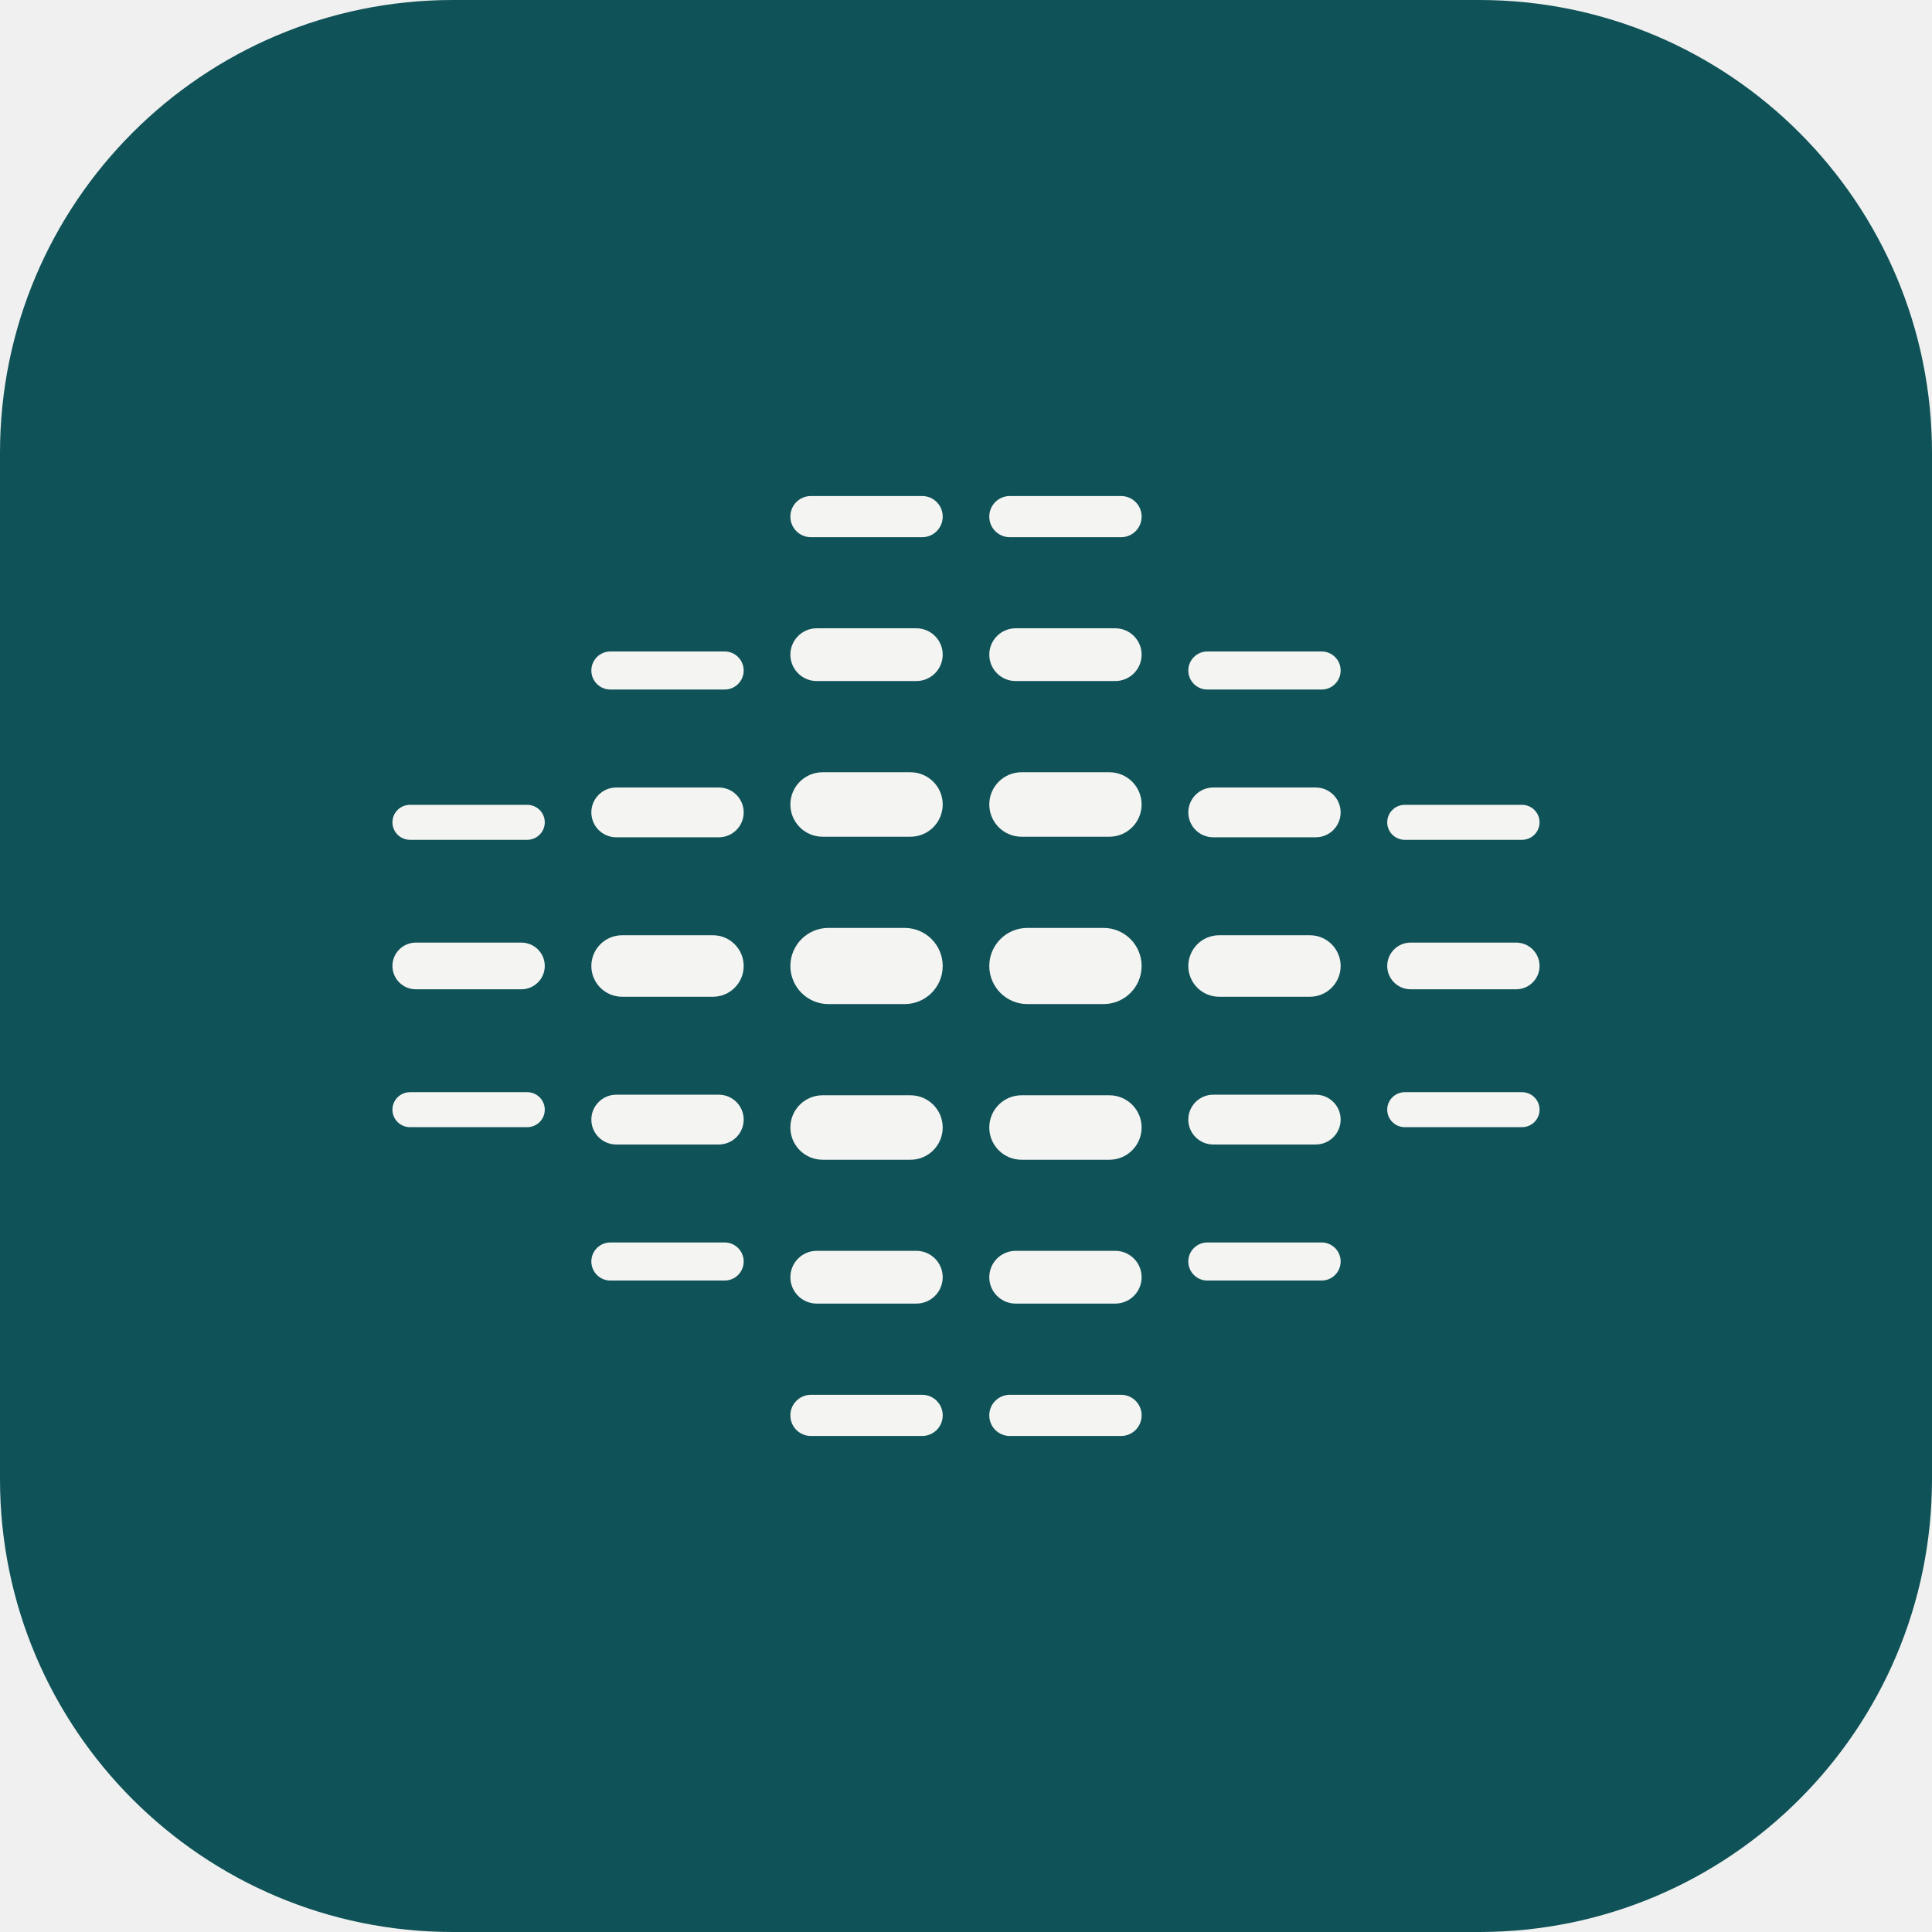
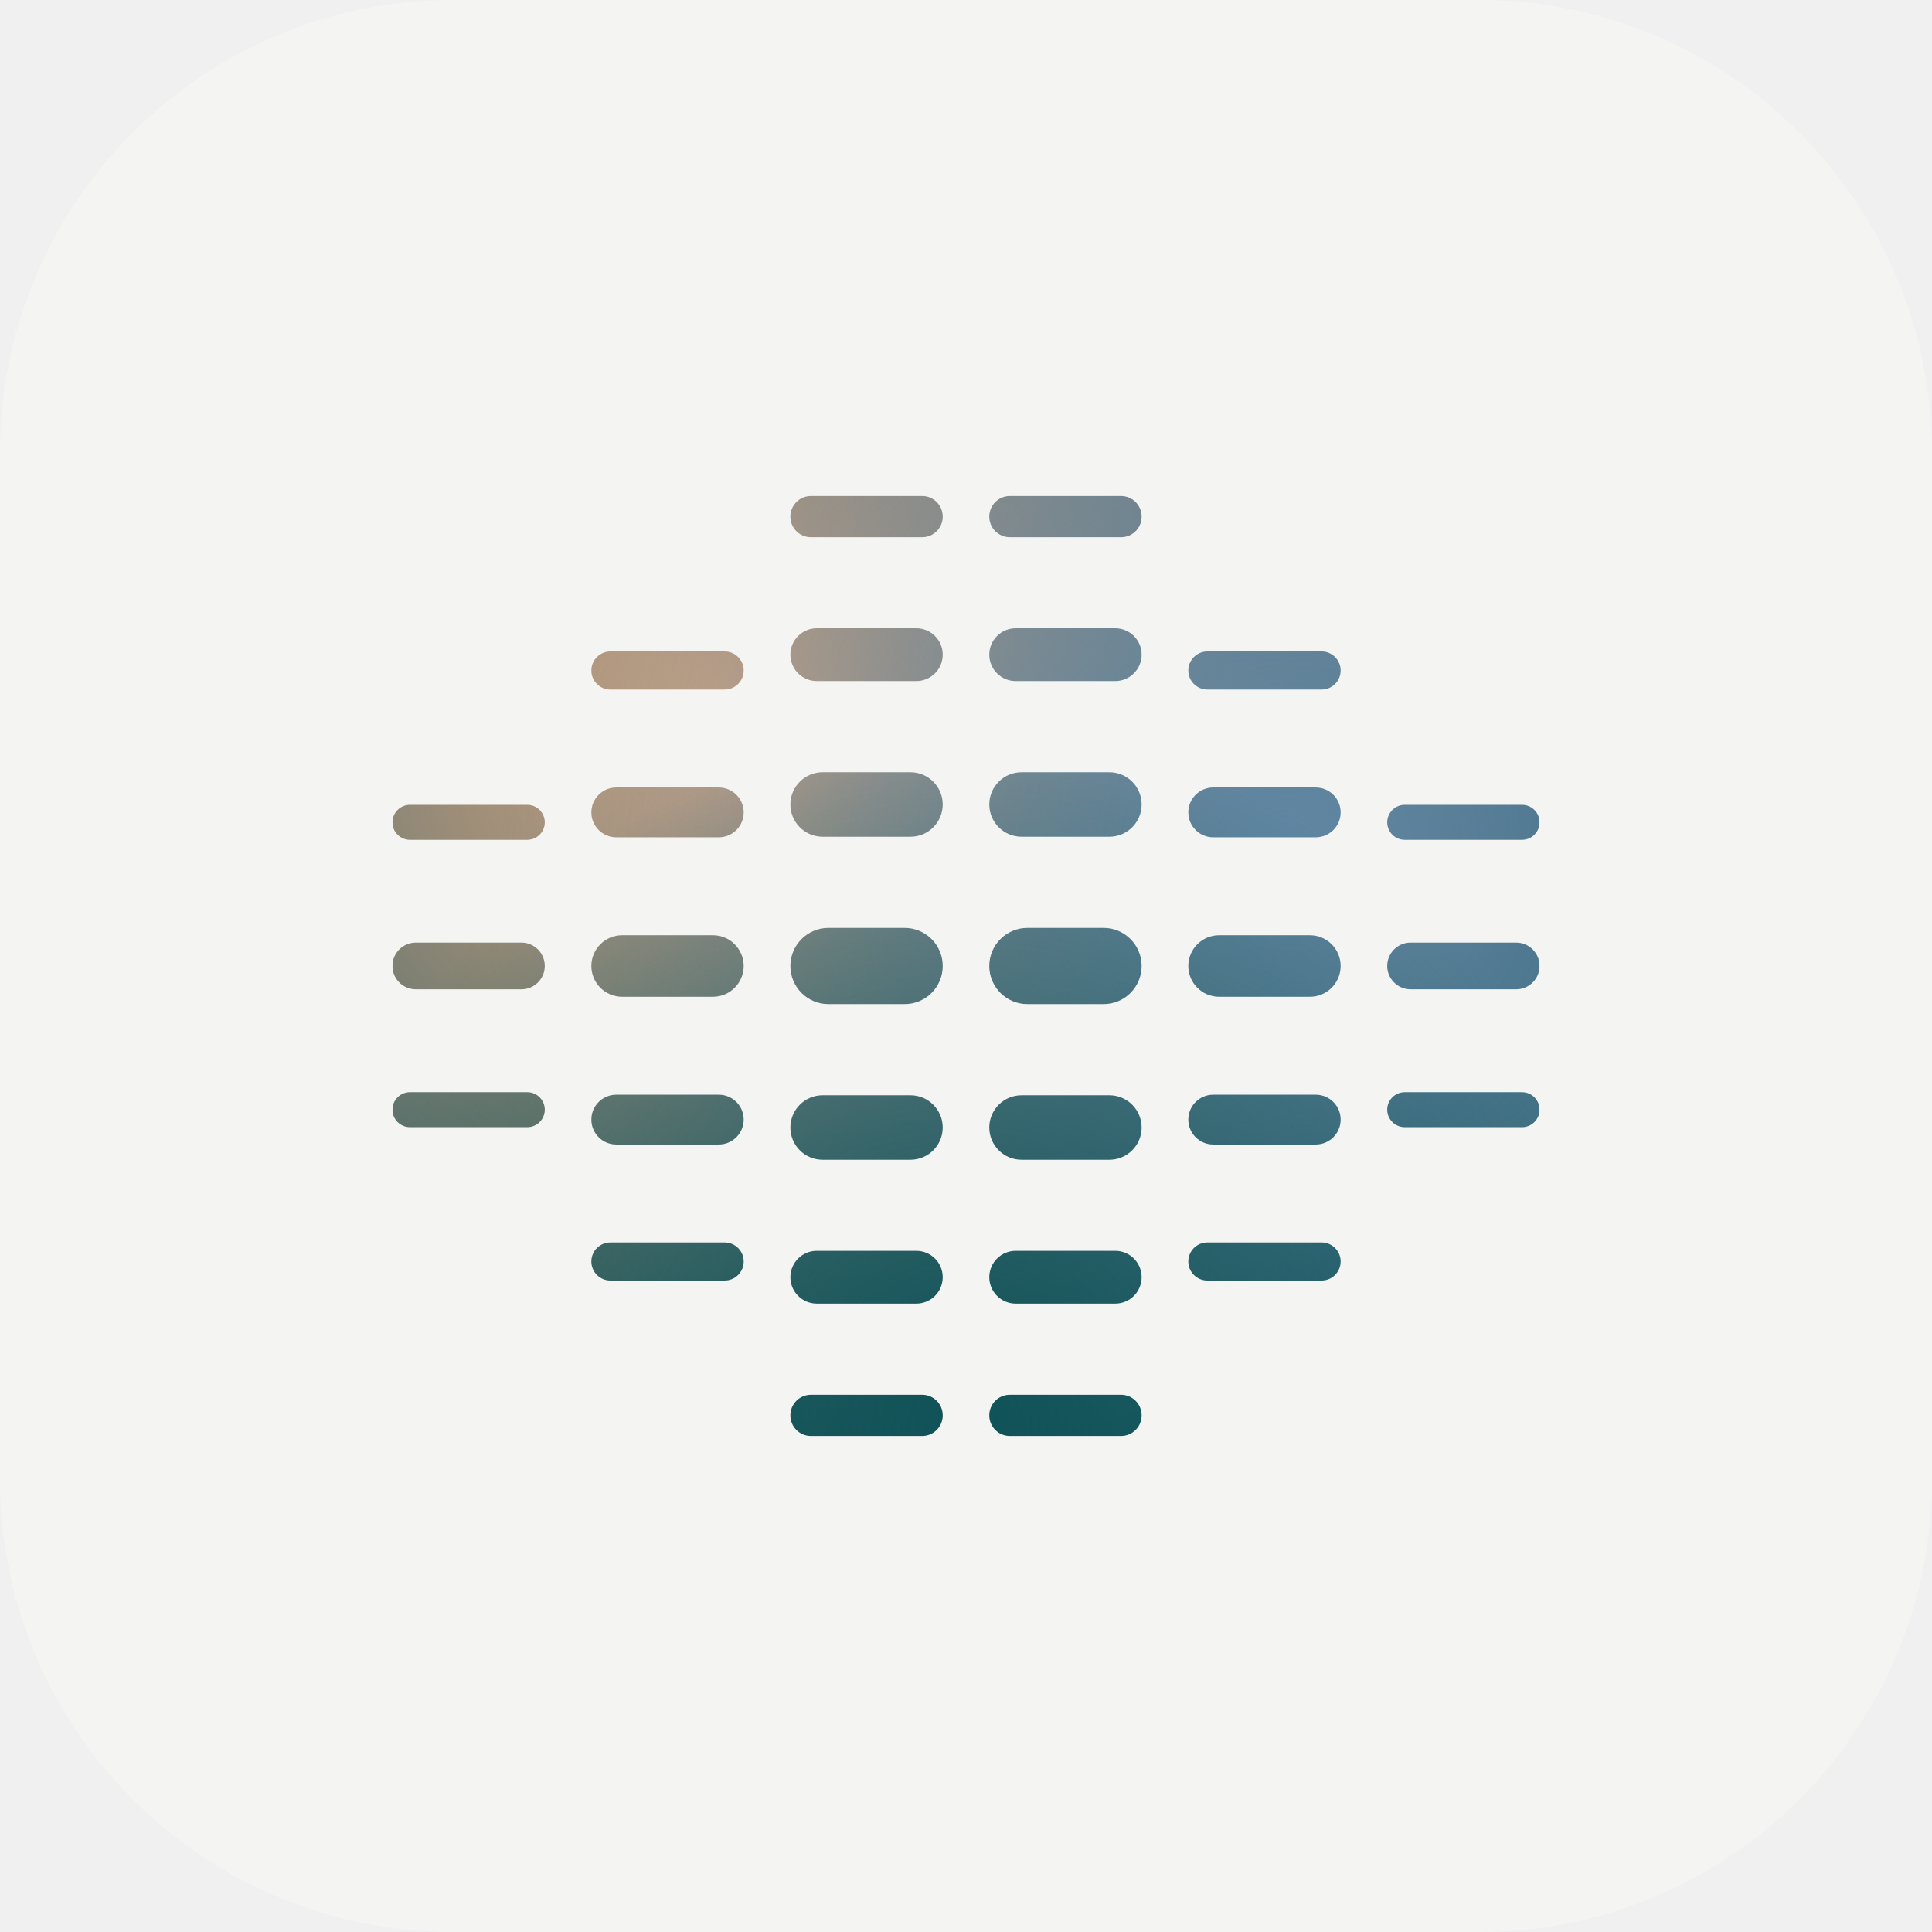
<svg xmlns="http://www.w3.org/2000/svg" viewBox="0 0 64 64">
-   <rect width="64" height="64" rx="15" fill="#0F5257" />
-   <g transform="translate(13 13) scale(.38)" fill="#F4F4F3">
-     <rect x="0.00" y="35.95" width="13.28" height="3.05" rx="1.53" />
-     <rect x="0.00" y="47.96" width="13.28" height="4.07" rx="2.04" />
-     <rect x="0.00" y="61.00" width="13.28" height="3.05" rx="1.53" />
-     <rect x="17.34" y="22.58" width="13.28" height="3.32" rx="1.66" />
-     <rect x="17.34" y="34.44" width="13.28" height="4.34" rx="2.17" />
-     <rect x="17.34" y="47.32" width="13.28" height="5.36" rx="2.68" />
-     <rect x="17.34" y="61.22" width="13.28" height="4.34" rx="2.17" />
-     <rect x="17.34" y="74.10" width="13.28" height="3.32" rx="1.66" />
-     <rect x="34.69" y="9.03" width="13.28" height="3.59" rx="1.79" />
-     <rect x="34.69" y="20.56" width="13.28" height="4.60" rx="2.30" />
-     <rect x="34.69" y="33.11" width="13.28" height="5.62" rx="2.81" />
-     <rect x="34.69" y="46.68" width="13.28" height="6.64" rx="3.32" />
-     <rect x="34.69" y="61.27" width="13.28" height="5.62" rx="2.81" />
-     <rect x="34.69" y="74.83" width="13.28" height="4.60" rx="2.30" />
-     <rect x="34.69" y="87.38" width="13.28" height="3.59" rx="1.79" />
-     <rect x="52.03" y="9.03" width="13.28" height="3.59" rx="1.79" />
-     <rect x="52.03" y="20.56" width="13.28" height="4.60" rx="2.30" />
-     <rect x="52.03" y="33.11" width="13.28" height="5.62" rx="2.81" />
-     <rect x="52.03" y="46.68" width="13.28" height="6.64" rx="3.32" />
-     <rect x="52.03" y="61.27" width="13.28" height="5.62" rx="2.81" />
-     <rect x="52.03" y="74.83" width="13.28" height="4.60" rx="2.30" />
-     <rect x="52.03" y="87.38" width="13.28" height="3.59" rx="1.79" />
-     <rect x="69.38" y="22.58" width="13.28" height="3.32" rx="1.66" />
-     <rect x="69.38" y="34.44" width="13.28" height="4.34" rx="2.17" />
-     <rect x="69.38" y="47.32" width="13.28" height="5.36" rx="2.68" />
-     <rect x="69.38" y="61.22" width="13.28" height="4.34" rx="2.17" />
-     <rect x="69.38" y="74.10" width="13.28" height="3.32" rx="1.66" />
-     <rect x="86.72" y="35.95" width="13.28" height="3.05" rx="1.53" />
-     <rect x="86.72" y="47.96" width="13.28" height="4.07" rx="2.04" />
-     <rect x="86.72" y="61.00" width="13.28" height="3.05" rx="1.53" />
+   <style>.d{display:none}@media (prefers-color-scheme:dark){.l{display:none}.d{display:inline}}</style>
+   <g class="l">
+     <defs>
+       <radialGradient id="la1" cx="30%" cy="28%" r="70%">
+         <stop offset="0" stop-color="#d9a77e" />
+         <stop offset="1" stop-color="#d9a77e" stop-opacity="0" />
+       </radialGradient>
+       <radialGradient id="la2" cx="78%" cy="40%" r="70%">
+         <stop offset="0" stop-color="#5f86a3" />
+         <stop offset="1" stop-color="#5f86a3" stop-opacity="0" />
+       </radialGradient>
+       <radialGradient id="la3" cx="50%" cy="90%" r="60%">
+         <stop offset="0" stop-color="#0f5257" />
+         <stop offset="1" stop-color="#0f5257" stop-opacity="0" />
+       </radialGradient>
+       <linearGradient id="la0" x2="0" y2="1">
+         <stop offset="0" stop-color="#4b6a7c" />
+         <stop offset="1" stop-color="#0f5257" />
+       </linearGradient>
+       <mask id="lm" maskUnits="userSpaceOnUse" x="0" y="0" width="100" height="100">
+         <g fill="#fff">
+           <rect x="0.00" y="35.95" width="13.28" height="3.05" rx="1.53" />
+           <rect x="0.00" y="47.96" width="13.28" height="4.07" rx="2.04" />
+           <rect x="0.00" y="61.00" width="13.28" height="3.05" rx="1.53" />
+           <rect x="17.34" y="22.58" width="13.28" height="3.32" rx="1.66" />
+           <rect x="17.34" y="34.44" width="13.28" height="4.34" rx="2.17" />
+           <rect x="17.34" y="47.32" width="13.28" height="5.36" rx="2.68" />
+           <rect x="17.34" y="61.22" width="13.28" height="4.34" rx="2.17" />
+           <rect x="17.34" y="74.10" width="13.28" height="3.32" rx="1.66" />
+           <rect x="34.69" y="9.03" width="13.28" height="3.59" rx="1.79" />
+           <rect x="34.69" y="20.56" width="13.28" height="4.60" rx="2.30" />
+           <rect x="34.69" y="33.11" width="13.28" height="5.62" rx="2.81" />
+           <rect x="34.69" y="46.68" width="13.28" height="6.64" rx="3.32" />
+           <rect x="34.69" y="61.27" width="13.28" height="5.62" rx="2.81" />
+           <rect x="34.69" y="74.83" width="13.28" height="4.60" rx="2.30" />
+           <rect x="34.69" y="87.38" width="13.28" height="3.59" rx="1.79" />
+           <rect x="52.03" y="9.03" width="13.28" height="3.59" rx="1.79" />
+           <rect x="52.03" y="20.56" width="13.28" height="4.60" rx="2.30" />
+           <rect x="52.03" y="33.11" width="13.28" height="5.62" rx="2.81" />
+           <rect x="52.03" y="46.68" width="13.28" height="6.64" rx="3.32" />
+           <rect x="52.03" y="61.27" width="13.28" height="5.62" rx="2.81" />
+           <rect x="52.03" y="74.83" width="13.28" height="4.60" rx="2.30" />
+           <rect x="52.03" y="87.38" width="13.28" height="3.59" rx="1.79" />
+           <rect x="69.38" y="22.58" width="13.28" height="3.32" rx="1.66" />
+           <rect x="69.38" y="34.44" width="13.28" height="4.34" rx="2.17" />
+           <rect x="69.38" y="47.32" width="13.28" height="5.36" rx="2.68" />
+           <rect x="69.38" y="61.22" width="13.28" height="4.34" rx="2.17" />
+           <rect x="69.38" y="74.10" width="13.28" height="3.32" rx="1.66" />
+           <rect x="86.72" y="35.95" width="13.28" height="3.05" rx="1.53" />
+           <rect x="86.72" y="47.96" width="13.28" height="4.07" rx="2.04" />
+           <rect x="86.72" y="61.00" width="13.28" height="3.05" rx="1.53" />
+         </g>
+       </mask>
+     </defs>
+     <rect width="64" height="64" rx="15" fill="#f4f4f3" />
+     <g transform="translate(13 13) scale(0.38)">
+       <g mask="url(#lm)">
+         <rect width="100" height="100" fill="url(#la0)" />
+         <rect width="100" height="100" fill="url(#la1)" />
+         <rect width="100" height="100" fill="url(#la2)" />
+         <rect width="100" height="100" fill="url(#la3)" />
+       </g>
+     </g>
+   </g>
+   <g class="d">
+     <defs>
+       <radialGradient id="da1" cx="30%" cy="28%" r="70%">
+         <stop offset="0" stop-color="#f6dcc2" />
+         <stop offset="1" stop-color="#f6dcc2" stop-opacity="0" />
+       </radialGradient>
+       <radialGradient id="da2" cx="78%" cy="40%" r="70%">
+         <stop offset="0" stop-color="#cfe0ec" />
+         <stop offset="1" stop-color="#cfe0ec" stop-opacity="0" />
+       </radialGradient>
+       <radialGradient id="da3" cx="50%" cy="90%" r="60%">
+         <stop offset="0" stop-color="#46b8ba" />
+         <stop offset="1" stop-color="#46b8ba" stop-opacity="0" />
+       </radialGradient>
+       <linearGradient id="da0" x2="0" y2="1">
+         <stop offset="0" stop-color="#a9bccb" />
+         <stop offset="1" stop-color="#2f7f82" />
+       </linearGradient>
+       <radialGradient id="dh">
+         <stop offset="0" stop-color="#46b8ba" stop-opacity=".22" />
+         <stop offset="1" stop-color="#46b8ba" stop-opacity="0" />
+       </radialGradient>
+       <mask id="dm" maskUnits="userSpaceOnUse" x="0" y="0" width="100" height="100">
+         <g fill="#fff">
+           <rect x="0.00" y="35.95" width="13.28" height="3.05" rx="1.53" />
+           <rect x="0.00" y="47.96" width="13.28" height="4.07" rx="2.04" />
+           <rect x="0.00" y="61.00" width="13.28" height="3.05" rx="1.53" />
+           <rect x="17.34" y="22.58" width="13.28" height="3.32" rx="1.66" />
+           <rect x="17.34" y="34.44" width="13.28" height="4.34" rx="2.17" />
+           <rect x="17.34" y="47.32" width="13.28" height="5.36" rx="2.68" />
+           <rect x="17.34" y="61.22" width="13.28" height="4.34" rx="2.17" />
+           <rect x="17.34" y="74.10" width="13.28" height="3.32" rx="1.66" />
+           <rect x="34.69" y="9.03" width="13.28" height="3.59" rx="1.79" />
+           <rect x="34.69" y="20.56" width="13.28" height="4.60" rx="2.30" />
+           <rect x="34.69" y="33.11" width="13.28" height="5.62" rx="2.81" />
+           <rect x="34.69" y="46.68" width="13.28" height="6.64" rx="3.32" />
+           <rect x="34.69" y="61.27" width="13.28" height="5.62" rx="2.81" />
+           <rect x="34.69" y="74.83" width="13.28" height="4.60" rx="2.30" />
+           <rect x="34.69" y="87.38" width="13.28" height="3.59" rx="1.79" />
+           <rect x="52.03" y="9.03" width="13.28" height="3.59" rx="1.79" />
+           <rect x="52.03" y="20.56" width="13.28" height="4.60" rx="2.30" />
+           <rect x="52.03" y="33.11" width="13.28" height="5.62" rx="2.81" />
+           <rect x="52.03" y="46.68" width="13.28" height="6.64" rx="3.32" />
+           <rect x="52.03" y="61.27" width="13.28" height="5.62" rx="2.81" />
+           <rect x="52.03" y="74.83" width="13.28" height="4.60" rx="2.30" />
+           <rect x="52.03" y="87.38" width="13.28" height="3.59" rx="1.79" />
+           <rect x="69.38" y="22.58" width="13.28" height="3.32" rx="1.66" />
+           <rect x="69.38" y="34.44" width="13.28" height="4.34" rx="2.17" />
+           <rect x="69.38" y="47.32" width="13.28" height="5.36" rx="2.68" />
+           <rect x="69.38" y="61.22" width="13.28" height="4.34" rx="2.17" />
+           <rect x="69.38" y="74.10" width="13.28" height="3.32" rx="1.66" />
+           <rect x="86.72" y="35.95" width="13.28" height="3.05" rx="1.53" />
+           <rect x="86.72" y="47.96" width="13.28" height="4.07" rx="2.04" />
+           <rect x="86.72" y="61.00" width="13.28" height="3.05" rx="1.53" />
+         </g>
+       </mask>
+     </defs>
+     <rect width="64" height="64" rx="15" fill="#0b0b0e" />
+     <circle cx="32" cy="30" r="26" fill="url(#dh)" />
+     <g transform="translate(13 13) scale(0.38)">
+       <g mask="url(#dm)">
+         <rect width="100" height="100" fill="url(#da0)" />
+         <rect width="100" height="100" fill="url(#da1)" />
+         <rect width="100" height="100" fill="url(#da2)" />
+         <rect width="100" height="100" fill="url(#da3)" />
+       </g>
+     </g>
  </g>
</svg>
